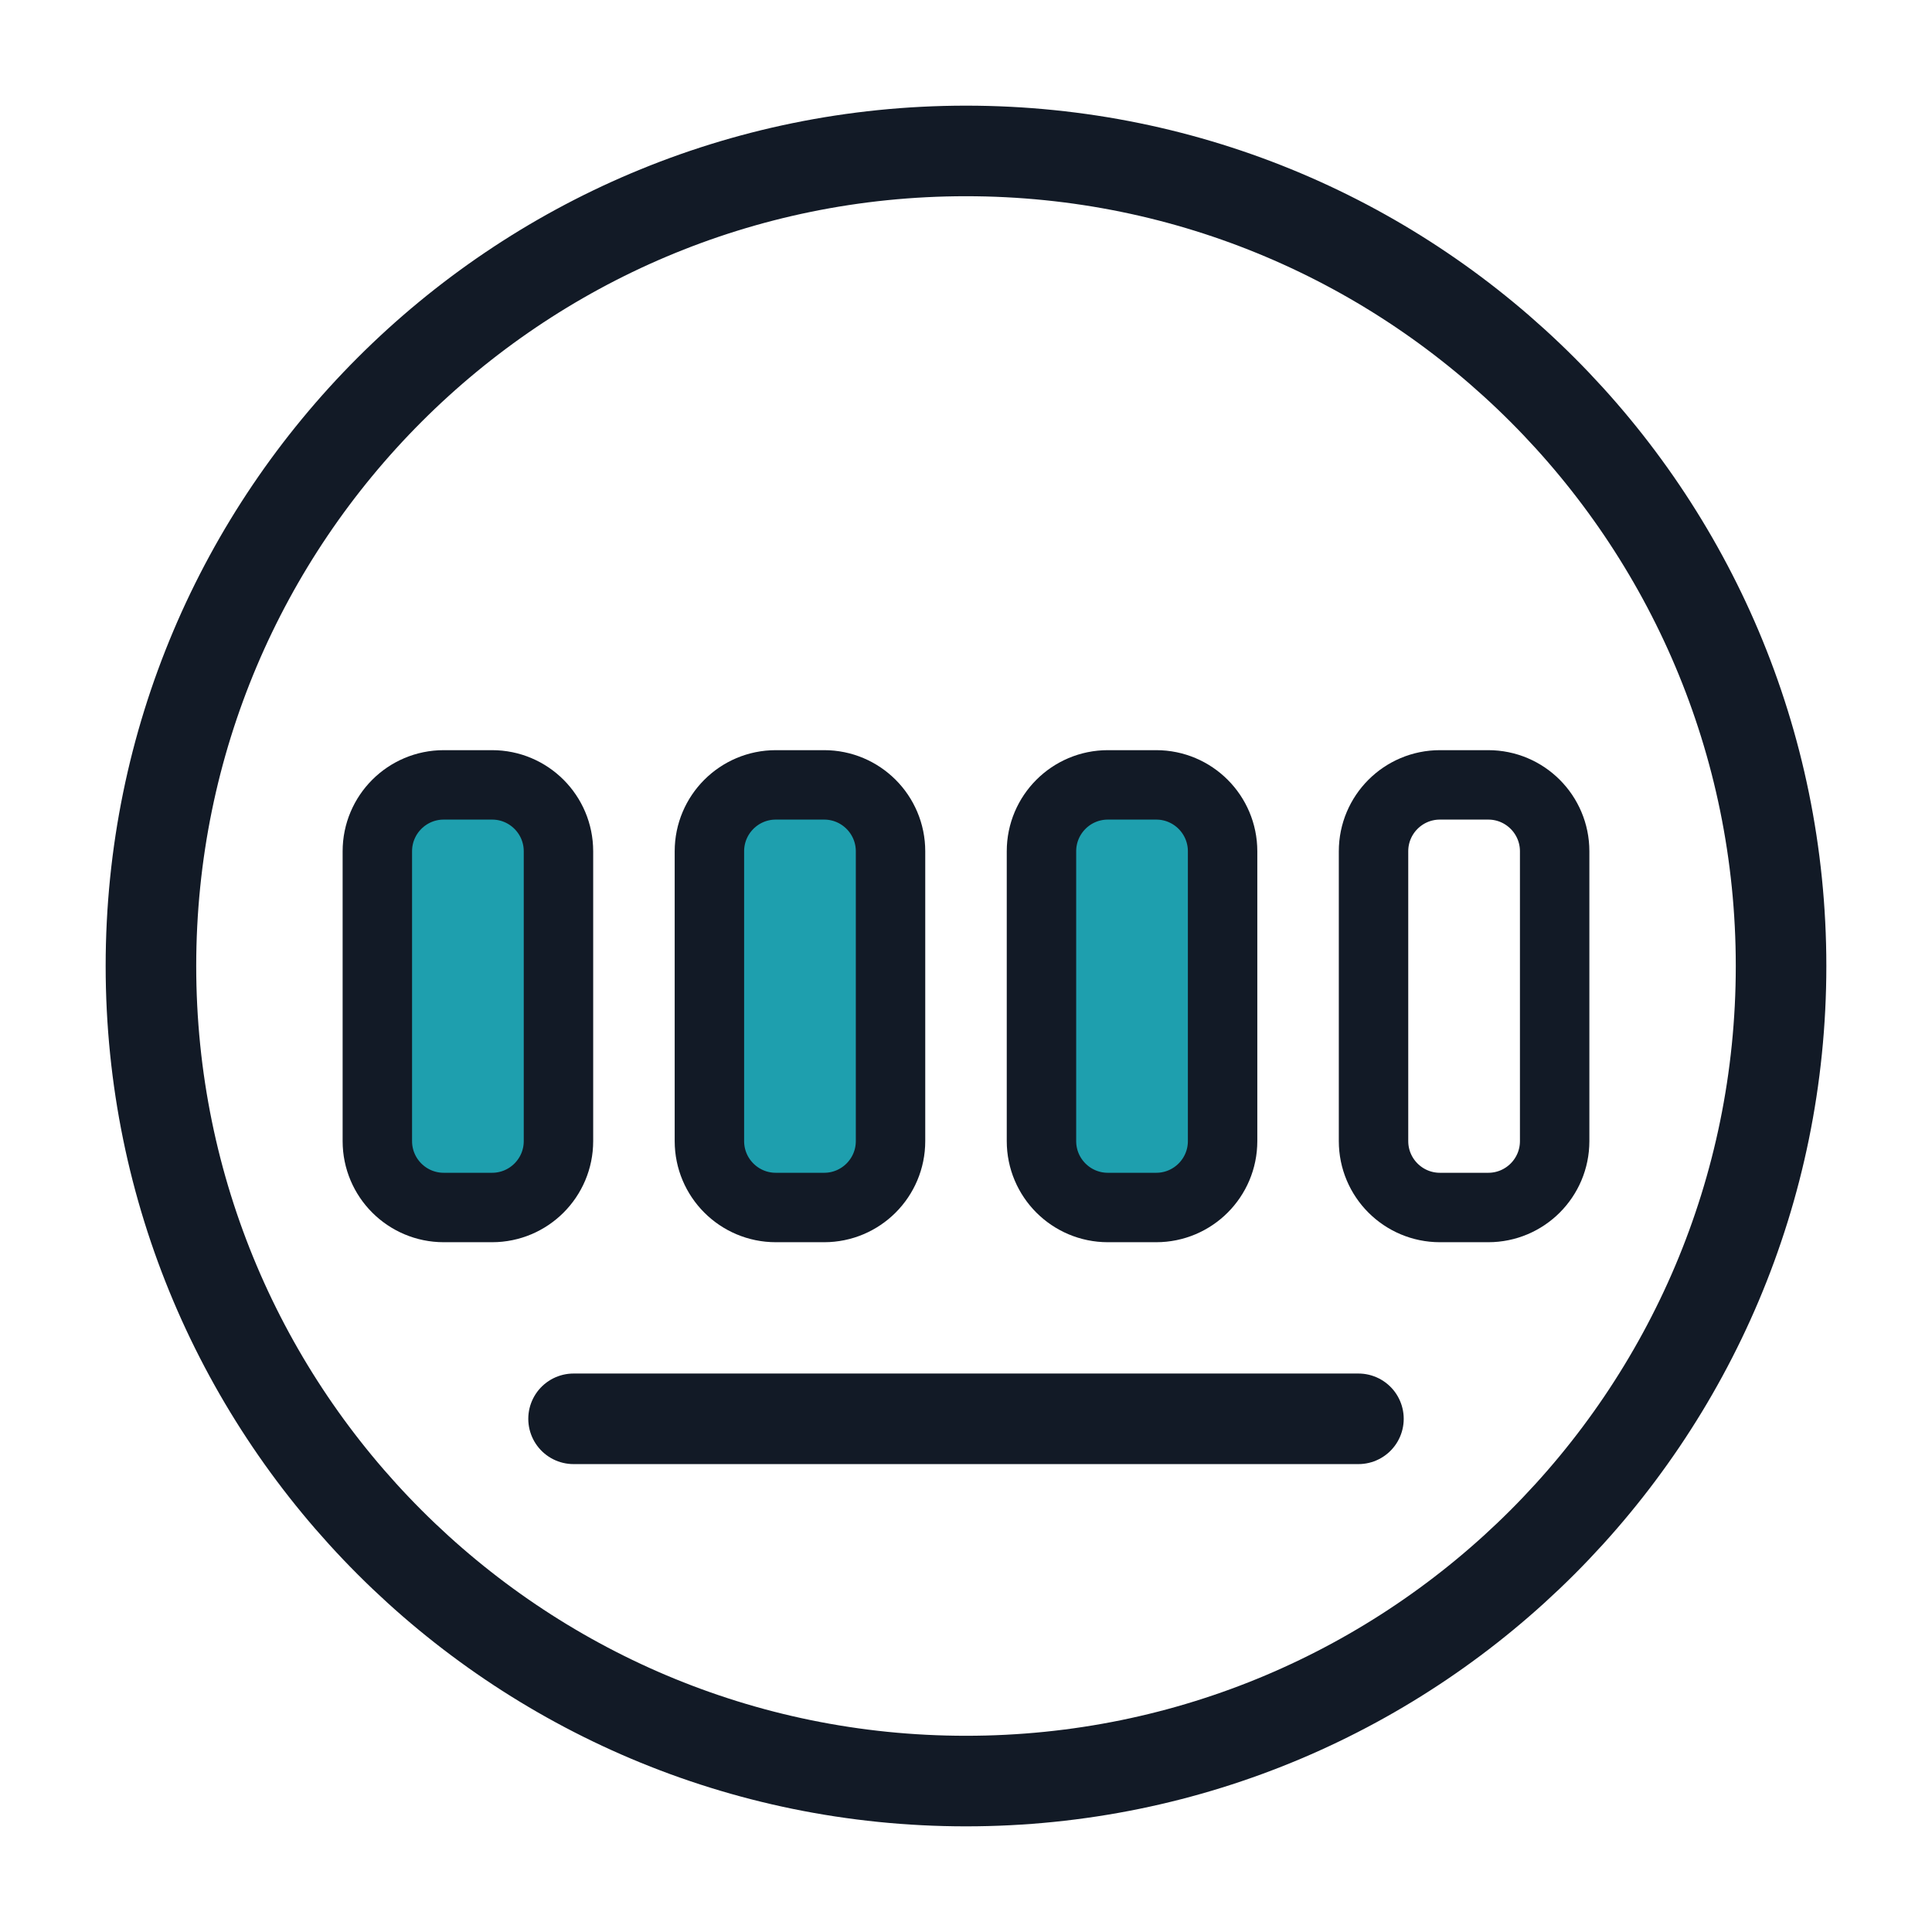
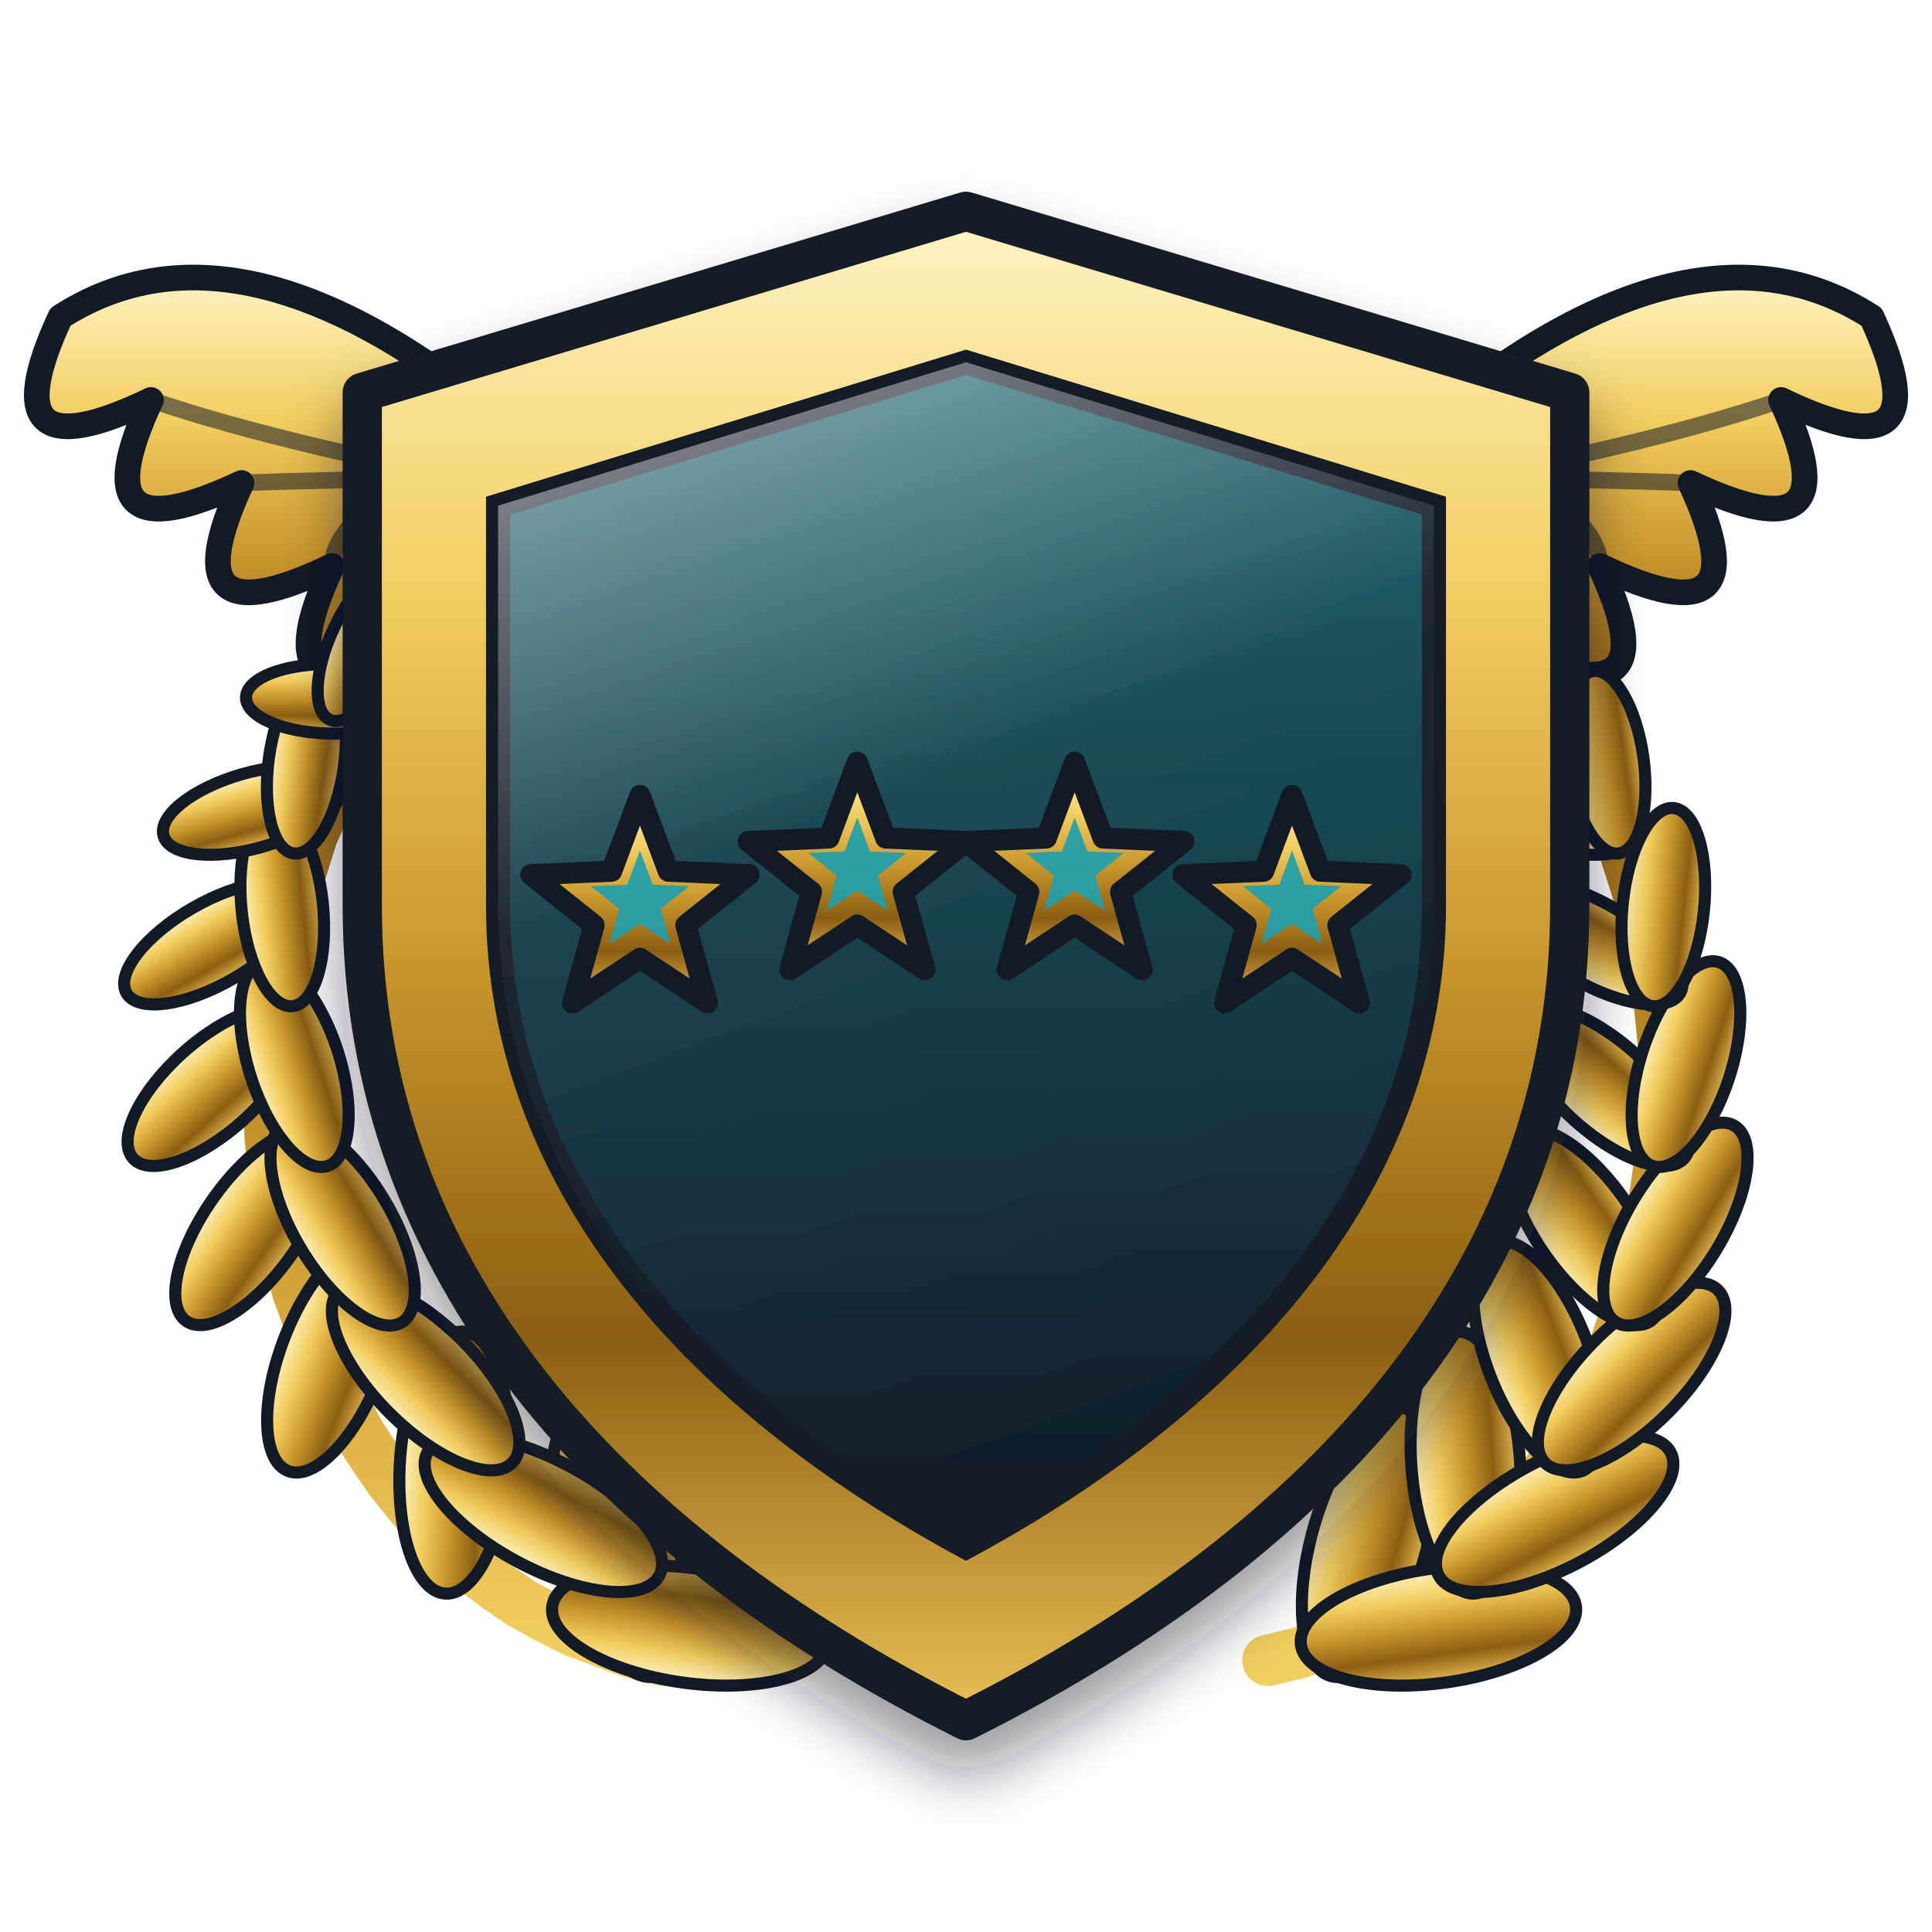
- <svg xmlns="http://www.w3.org/2000/svg" viewBox="0 0 64 64" fill="none">
-   <circle cx="32" cy="32" r="27" stroke="#121A26" stroke-width="3" />
-   <rect x="12.50" y="26" width="6" height="14" rx="2.2" fill="#1E9FAE" stroke="#121A26" stroke-width="2.3" />
-   <rect x="23.50" y="26" width="6" height="14" rx="2.2" fill="#1E9FAE" stroke="#121A26" stroke-width="2.3" />
-   <rect x="34.50" y="26" width="6" height="14" rx="2.2" fill="#1E9FAE" stroke="#121A26" stroke-width="2.3" />
-   <rect x="45.50" y="26" width="6" height="14" rx="2.2" fill="none" stroke="#121A26" stroke-width="2.3" />
-   <path d="M19 47 H45" stroke="#121A26" stroke-width="3" stroke-linecap="round" />
+ <svg xmlns="http://www.w3.org/2000/svg" viewBox="0 0 128 128" fill="none">
+   <defs>
+     <linearGradient id="met" x1="0" y1="0" x2="0" y2="1">
+       <stop offset="0.000" stop-color="#FFF3C4" />
+       <stop offset="0.250" stop-color="#F2CE60" />
+       <stop offset="0.500" stop-color="#C9962C" />
+       <stop offset="0.750" stop-color="#8A5F12" />
+       <stop offset="1.000" stop-color="#E8BE55" />
+     </linearGradient>
+     <linearGradient id="metd" x1="0" y1="0" x2="0" y2="1">
+       <stop offset="0.000" stop-color="#8A5F12" />
+       <stop offset="0.500" stop-color="#C9962C" />
+       <stop offset="1.000" stop-color="#F2CE60" />
+     </linearGradient>
+     <linearGradient id="field" x1="0" y1="0" x2="0" y2="1">
+       <stop offset="0.000" stop-color="#0B5560" />
+       <stop offset="1.000" stop-color="#121A26" />
+     </linearGradient>
+     <linearGradient id="sheen" x1="0" y1="0" x2="0.3" y2="1">
+       <stop offset="0" stop-color="#fff" stop-opacity=".55" />
+       <stop offset=".45" stop-color="#fff" stop-opacity=".06" />
+       <stop offset="1" stop-color="#fff" stop-opacity="0" />
+     </linearGradient>
+     <filter id="glow" x="-40%" y="-40%" width="180%" height="180%">
+       <feDropShadow dx="0" dy="0" stdDeviation="3.2" flood-color="#1E9FAE" flood-opacity=".75" />
+     </filter>
+     <filter id="lift" x="-30%" y="-30%" width="160%" height="160%">
+       <feDropShadow dx="0" dy="2.4" stdDeviation="2" flood-color="#121A26" flood-opacity=".45" />
+     </filter>
+   </defs>
+   <g>
+     <g>
+       <path d="M40.0 34.0 Q18.0 12.0 4.0 21.0 L4.0 21.0 Q-1.0 31.8 10.0 26.5 Q5.0 37.2 16.0 32.0 Q11.0 42.8 22.0 37.5 Q17.0 48.2 28.0 43.0 Q23.0 53.8 34.0 48.5 Q29.0 59.2 40.0 54.0 Z" fill="url(#met)" stroke="#121A26" stroke-width="1.7" stroke-linejoin="round" />
+       <path d="M36.7 32.8 Q19.4 29.7 10.0 26.5" stroke="#121A26" stroke-width="1.1" fill="none" opacity=".55" />
+       <path d="M33.4 31.6 Q20.7 31.8 16.0 32.0" stroke="#121A26" stroke-width="1.1" fill="none" opacity=".55" />
+       <path d="M30.1 30.4 Q22.1 34.0 22.0 37.5" stroke="#121A26" stroke-width="1.1" fill="none" opacity=".55" />
+       <path d="M26.8 29.2 Q23.4 36.1 28.0 43.0" stroke="#121A26" stroke-width="1.1" fill="none" opacity=".55" />
+       <path d="M23.5 28.0 Q24.8 38.3 34.0 48.5" stroke="#121A26" stroke-width="1.1" fill="none" opacity=".55" />
+       <path d="M88.0 34.0 Q110.0 12.0 124.0 21.0 L124.0 21.0 Q129.0 31.8 118.0 26.5 Q123.0 37.2 112.0 32.0 Q117.0 42.8 106.0 37.5 Q111.0 48.2 100.0 43.0 Q105.0 53.8 94.0 48.5 Q99.0 59.2 88.0 54.0 Z" fill="url(#met)" stroke="#121A26" stroke-width="1.7" stroke-linejoin="round" />
+       <path d="M91.3 32.8 Q108.7 29.7 118.0 26.5" stroke="#121A26" stroke-width="1.1" fill="none" opacity=".55" />
+       <path d="M94.6 31.6 Q107.3 31.8 112.0 32.0" stroke="#121A26" stroke-width="1.1" fill="none" opacity=".55" />
+       <path d="M97.9 30.4 Q106.0 34.0 106.0 37.5" stroke="#121A26" stroke-width="1.1" fill="none" opacity=".55" />
+       <path d="M101.2 29.2 Q104.6 36.1 100.0 43.0" stroke="#121A26" stroke-width="1.1" fill="none" opacity=".55" />
+       <path d="M104.5 28.0 Q103.2 38.3 94.0 48.5" stroke="#121A26" stroke-width="1.1" fill="none" opacity=".55" />
+     </g>
+     <g>
+       <path d="M44.0 110.0 L41.9 109.5 L40.0 108.8 L38.1 108.1 L36.3 107.2 L34.5 106.2 L32.9 105.1 L31.3 103.9 L29.9 102.6 L28.5 101.2 L27.2 99.7 L25.9 98.1 L24.8 96.5 L23.7 94.8 L22.8 93.0 L21.9 91.2 L21.1 89.4 L20.4 87.4 L19.7 85.5 L19.2 83.5 L18.8 81.5 L18.4 79.5 L18.1 77.4 L17.9 75.3 L17.8 73.3 L17.8 71.2 L17.8 69.1 L18.0 67.1 L18.2 65.1 L18.6 63.0 L19.0 61.1 L19.5 59.1 L20.1 57.2 L20.7 55.3 L21.5 53.5 L22.4 51.8 L23.3 50.1 L24.4 48.4 L25.5 46.9 L26.7 45.4 L28.0 44.0" stroke="url(#metd)" stroke-width="3.4" fill="none" stroke-linecap="round" />
+       <ellipse cx="41.0" cy="102.2" rx="9.2" ry="3.8" fill="url(#met)" stroke="#121A26" stroke-width="0.8" transform="rotate(-106 41.0 102.2)" />
+       <ellipse cx="45.7" cy="107.7" rx="9.2" ry="3.8" fill="url(#met)" stroke="#121A26" stroke-width="0.8" transform="rotate(-172 45.7 107.7)" />
+       <ellipse cx="30.1" cy="96.9" rx="8.7" ry="3.6" fill="url(#met)" stroke="#121A26" stroke-width="0.8" transform="rotate(-86 30.1 96.9)" />
+       <ellipse cx="36.0" cy="100.3" rx="8.7" ry="3.6" fill="url(#met)" stroke="#121A26" stroke-width="0.8" transform="rotate(-152 36.0 100.3)" />
+       <ellipse cx="22.0" cy="89.9" rx="8.1" ry="3.4" fill="url(#met)" stroke="#121A26" stroke-width="0.8" transform="rotate(-69 22.0 89.9)" />
+       <ellipse cx="28.2" cy="91.2" rx="8.1" ry="3.4" fill="url(#met)" stroke="#121A26" stroke-width="0.8" transform="rotate(-135 28.2 91.2)" />
+       <ellipse cx="16.7" cy="81.3" rx="7.6" ry="3.2" fill="url(#met)" stroke="#121A26" stroke-width="0.8" transform="rotate(-55 16.7 81.3)" />
+       <ellipse cx="22.7" cy="81.1" rx="7.6" ry="3.2" fill="url(#met)" stroke="#121A26" stroke-width="0.8" transform="rotate(-121 22.7 81.1)" />
+       <ellipse cx="14.1" cy="72.0" rx="7.1" ry="3.0" fill="url(#met)" stroke="#121A26" stroke-width="0.8" transform="rotate(-42 14.1 72.0)" />
+       <ellipse cx="19.5" cy="70.5" rx="7.1" ry="3.0" fill="url(#met)" stroke="#121A26" stroke-width="0.8" transform="rotate(-108 19.5 70.5)" />
+       <ellipse cx="14.1" cy="62.5" rx="6.6" ry="2.7" fill="url(#met)" stroke="#121A26" stroke-width="0.8" transform="rotate(-30 14.1 62.5)" />
+       <ellipse cx="18.7" cy="60.1" rx="6.6" ry="2.7" fill="url(#met)" stroke="#121A26" stroke-width="0.8" transform="rotate(-96 18.7 60.1)" />
+       <ellipse cx="16.7" cy="53.7" rx="6.1" ry="2.5" fill="url(#met)" stroke="#121A26" stroke-width="0.8" transform="rotate(-16 16.7 53.7)" />
+       <ellipse cx="20.3" cy="50.5" rx="6.1" ry="2.5" fill="url(#met)" stroke="#121A26" stroke-width="0.8" transform="rotate(-82 20.3 50.5)" />
+       <ellipse cx="21.9" cy="46.3" rx="5.6" ry="2.3" fill="url(#met)" stroke="#121A26" stroke-width="0.8" transform="rotate(1 21.9 46.3)" />
+       <ellipse cx="24.2" cy="42.6" rx="5.6" ry="2.3" fill="url(#met)" stroke="#121A26" stroke-width="0.8" transform="rotate(-65 24.2 42.6)" />
+     </g>
+     <g>
+       <path d="M84.0 110.0 L86.1 109.5 L88.0 108.8 L89.9 108.1 L91.7 107.2 L93.5 106.2 L95.1 105.1 L96.7 103.9 L98.1 102.6 L99.5 101.2 L100.8 99.7 L102.1 98.1 L103.2 96.5 L104.3 94.8 L105.2 93.0 L106.1 91.2 L106.9 89.4 L107.6 87.4 L108.3 85.5 L108.8 83.5 L109.2 81.5 L109.6 79.5 L109.9 77.4 L110.1 75.3 L110.2 73.3 L110.2 71.2 L110.2 69.1 L110.0 67.1 L109.8 65.1 L109.4 63.0 L109.0 61.1 L108.5 59.1 L107.9 57.2 L107.3 55.3 L106.5 53.5 L105.6 51.8 L104.7 50.1 L103.6 48.4 L102.5 46.9 L101.3 45.4 L100.0 44.0" stroke="url(#metd)" stroke-width="3.4" fill="none" stroke-linecap="round" />
+       <ellipse cx="90.7" cy="102.2" rx="9.2" ry="3.8" fill="url(#met)" stroke="#121A26" stroke-width="0.8" transform="rotate(-74 90.7 102.2)" />
+       <ellipse cx="95.3" cy="107.7" rx="9.2" ry="3.8" fill="url(#met)" stroke="#121A26" stroke-width="0.8" transform="rotate(-8 95.3 107.7)" />
+       <ellipse cx="97.1" cy="96.9" rx="8.7" ry="3.6" fill="url(#met)" stroke="#121A26" stroke-width="0.8" transform="rotate(-94 97.1 96.9)" />
+       <ellipse cx="103.0" cy="100.3" rx="8.7" ry="3.6" fill="url(#met)" stroke="#121A26" stroke-width="0.8" transform="rotate(-28 103.0 100.3)" />
+       <ellipse cx="101.9" cy="89.9" rx="8.1" ry="3.4" fill="url(#met)" stroke="#121A26" stroke-width="0.8" transform="rotate(-111 101.9 89.9)" />
+       <ellipse cx="108.1" cy="91.2" rx="8.1" ry="3.4" fill="url(#met)" stroke="#121A26" stroke-width="0.8" transform="rotate(-45 108.1 91.2)" />
+       <ellipse cx="105.0" cy="81.3" rx="7.6" ry="3.2" fill="url(#met)" stroke="#121A26" stroke-width="0.8" transform="rotate(-125 105.0 81.3)" />
+       <ellipse cx="111.0" cy="81.1" rx="7.6" ry="3.2" fill="url(#met)" stroke="#121A26" stroke-width="0.8" transform="rotate(-59 111.0 81.1)" />
+       <ellipse cx="106.3" cy="72.0" rx="7.1" ry="3.0" fill="url(#met)" stroke="#121A26" stroke-width="0.8" transform="rotate(-138 106.3 72.0)" />
+       <ellipse cx="111.7" cy="70.5" rx="7.1" ry="3.0" fill="url(#met)" stroke="#121A26" stroke-width="0.8" transform="rotate(-72 111.7 70.5)" />
+       <ellipse cx="105.6" cy="62.5" rx="6.6" ry="2.7" fill="url(#met)" stroke="#121A26" stroke-width="0.8" transform="rotate(-150 105.6 62.5)" />
+       <ellipse cx="110.2" cy="60.1" rx="6.6" ry="2.7" fill="url(#met)" stroke="#121A26" stroke-width="0.8" transform="rotate(-84 110.2 60.1)" />
+       <ellipse cx="102.8" cy="53.7" rx="6.1" ry="2.5" fill="url(#met)" stroke="#121A26" stroke-width="0.8" transform="rotate(-164 102.8 53.7)" />
+       <ellipse cx="106.4" cy="50.5" rx="6.1" ry="2.5" fill="url(#met)" stroke="#121A26" stroke-width="0.8" transform="rotate(-98 106.4 50.5)" />
+       <ellipse cx="98.0" cy="46.3" rx="5.6" ry="2.3" fill="url(#met)" stroke="#121A26" stroke-width="0.8" transform="rotate(-181 98.0 46.3)" />
+       <ellipse cx="100.3" cy="42.6" rx="5.6" ry="2.3" fill="url(#met)" stroke="#121A26" stroke-width="0.8" transform="rotate(-115 100.3 42.6)" />
+     </g>
+     <g filter="url(#lift)">
+       <path d="M64 14 L104 26 L104 60 C104 84 88 102 64 114 C40 102 24 84 24 60 L24 26 Z" fill="url(#met)" stroke="#121A26" stroke-width="2.6" stroke-linejoin="round" />
+       <path d="M64 24 L95 33.5 L95 60 C95 78 82.5 92.5 64 102.5 C45.5 92.5 33 78 33 60 L33 33.5 Z" fill="url(#field)" stroke="#121A26" stroke-width="1.6" />
+       <path d="M64 24 L95 33.5 L95 60 C95 78 82.5 92.5 64 102.5 C45.5 92.5 33 78 33 60 L33 33.5 Z" fill="url(#sheen)" />
+     </g>
+     <path d="M42.40,52.70L44.28,57.72L49.63,57.95L45.44,61.29L46.87,66.45L42.40,63.49L37.93,66.45L39.36,61.29L35.17,57.95L40.52,57.72Z" fill="url(#met)" stroke="#121A26" stroke-width="1.4" stroke-linejoin="round" />
+     <path d="M42.40,56.35L43.24,58.61L45.65,58.71L43.77,60.21L44.41,62.53L42.40,61.20L40.39,62.53L41.03,60.21L39.15,58.71L41.56,58.61Z" fill="#1E9FAE" opacity=".92" />
+     <path d="M56.80,50.50L58.68,55.52L64.03,55.75L59.84,59.09L61.27,64.25L56.80,61.29L52.33,64.25L53.76,59.09L49.57,55.75L54.92,55.52Z" fill="url(#met)" stroke="#121A26" stroke-width="1.4" stroke-linejoin="round" />
+     <path d="M56.80,54.15L57.64,56.41L60.05,56.51L58.17,58.01L58.81,60.33L56.80,59.00L54.79,60.33L55.43,58.01L53.55,56.51L55.96,56.41Z" fill="#1E9FAE" opacity=".92" />
+     <path d="M71.20,50.50L73.08,55.52L78.43,55.75L74.24,59.09L75.67,64.25L71.20,61.29L66.73,64.25L68.16,59.09L63.97,55.75L69.32,55.52Z" fill="url(#met)" stroke="#121A26" stroke-width="1.4" stroke-linejoin="round" />
+     <path d="M71.20,54.15L72.04,56.41L74.45,56.51L72.57,58.01L73.21,60.33L71.20,59.00L69.19,60.33L69.83,58.01L67.95,56.51L70.36,56.41Z" fill="#1E9FAE" opacity=".92" />
+     <path d="M85.60,52.70L87.48,57.72L92.83,57.95L88.64,61.29L90.07,66.45L85.60,63.49L81.13,66.45L82.56,61.29L78.37,57.95L83.72,57.72Z" fill="url(#met)" stroke="#121A26" stroke-width="1.4" stroke-linejoin="round" />
+     <path d="M85.60,56.35L86.44,58.61L88.85,58.71L86.97,60.21L87.61,62.53L85.60,61.20L83.59,62.53L84.23,60.21L82.35,58.71L84.76,58.61Z" fill="#1E9FAE" opacity=".92" />
+     <path d="M50 88 H78" stroke="url(#met)" stroke-width="4" stroke-linecap="round" />
+   </g>
</svg>
